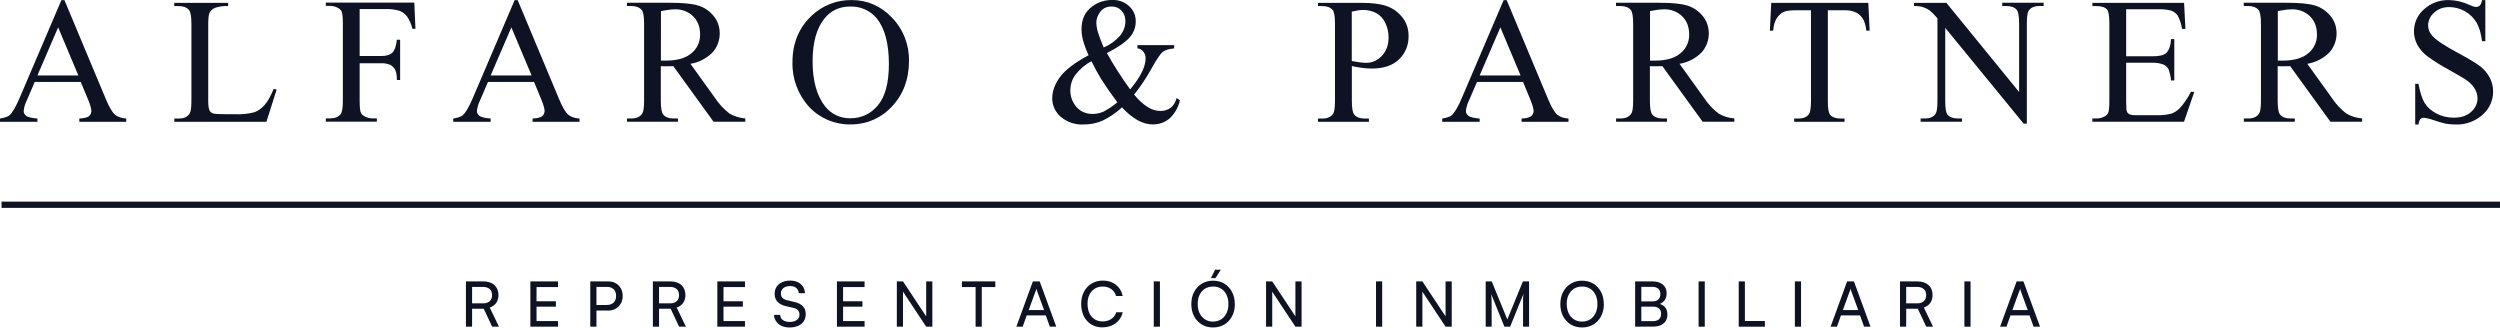
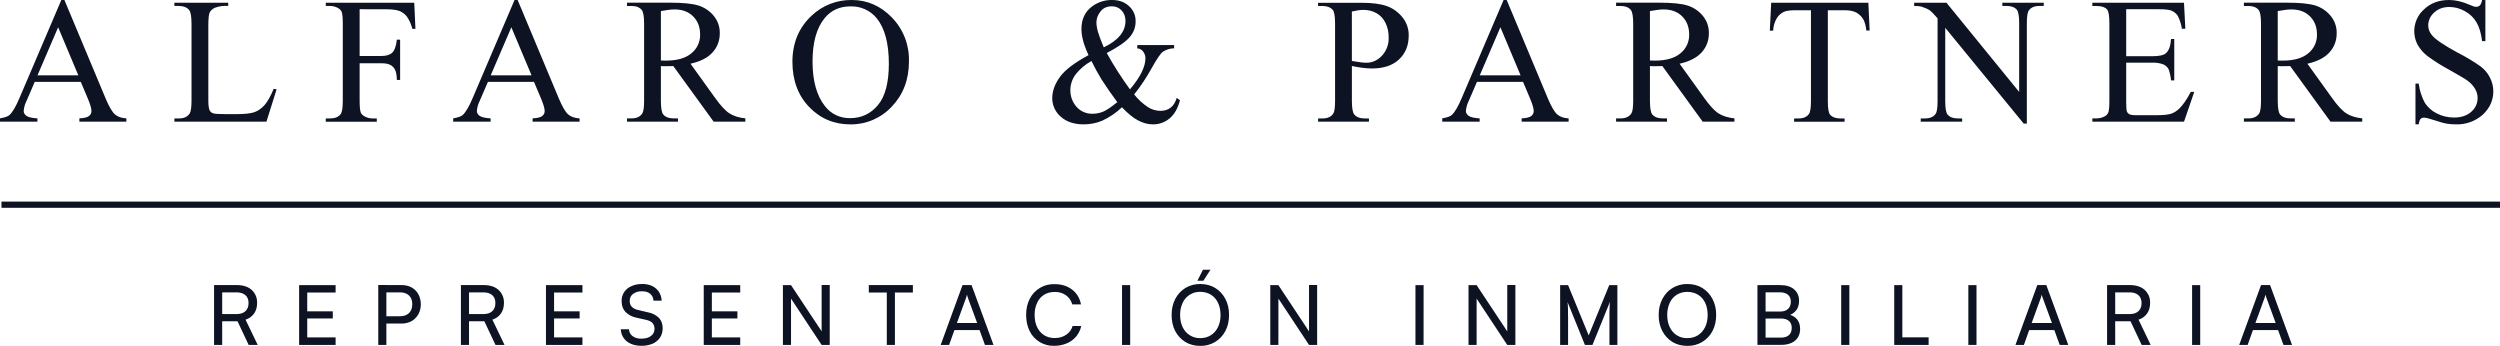
- <svg xmlns="http://www.w3.org/2000/svg" fill="#0d1322" role="img" aria-label="Alfaro &amp; Partners" viewBox="0 0 352.63 46.19">
-   <g transform="translate(-254.78 -401.81)">
-     <g>
-       <path d="M266.18 413.37h-6.5l-1.14 2.65a4 4 0 0 0-.42 1.46q0 .39.36.67t1.58.38v.46h-5.28v-.46q1.05-.18 1.36-.48.63-.6 1.4-2.41l5.9-13.81h.43l5.84 13.96q.7 1.68 1.28 2.18t1.6.56v.46h-6.62v-.46q1-.05 1.35-.33a1 1 0 0 0 .35-.69q0-.55-.49-1.72l-1.01-2.41zm-.35-.92-2.85-6.78-2.92 6.78z" />
-       <path d="m293.39 414.35.41.09-1.44 4.55h-12.99v-.46h.63q1.07 0 1.52-.69.26-.39.26-1.83v-10.83q0-1.57-.35-1.97-.48-.54-1.44-.54h-.63v-.46h7.6v.46a5 5 0 0 0-1.87.25q-.53.26-.74.66t-.2 1.89v10.54q0 1.02.2 1.41.15.26.46.38t1.93.12h1.22a9 9 0 0 0 2.71-.28q.78-.29 1.42-1.01.65-.72 1.29-2.28z" />
-       <path d="M305.51 403.12v6.59h3.06q1.05 0 1.54-.46t.65-1.84h.46v5.68h-.46q0-.98-.25-1.44-.24-.45-.67-.69a3 3 0 0 0-1.27-.23h-3.06V416q0 1.28.16 1.68.12.31.52.53.54.3 1.14.3h.61v.46h-7.2v-.46h.59q1.04 0 1.51-.61.3-.4.3-1.91v-10.84q0-1.28-.16-1.68a1 1 0 0 0-.51-.53q-.53-.3-1.14-.3h-.59v-.46h12.48l.16 3.69h-.43a5 5 0 0 0-.75-1.73 2.5 2.5 0 0 0-1.05-.8 6 6 0 0 0-1.94-.25h-3.7z" />
-       <path d="M330.11 413.37h-6.5l-1.14 2.65a4 4 0 0 0-.42 1.46q0 .39.36.67t1.58.38v.46h-5.28v-.46q1.05-.18 1.36-.48.63-.6 1.4-2.41l5.9-13.81h.43l5.84 13.96q.7 1.68 1.28 2.18t1.6.56v.46h-6.62v-.46q1-.05 1.35-.33a1 1 0 0 0 .35-.69q0-.55-.49-1.72zm-.35-.92-2.85-6.78-2.92 6.78z" />
-       <path d="M359.91 418.98h-4.48l-5.68-7.84-1.03.02h-.35l-.38-.02v4.87q0 1.58.35 1.97.47.54 1.41.54h.66v.46h-7.19v-.46h.63q1.07 0 1.52-.69.26-.39.26-1.82v-10.84q0-1.58-.35-1.97-.48-.54-1.44-.54h-.63v-.46h6.11q2.67 0 3.94.39t2.15 1.44.89 2.49a4 4 0 0 1-1.01 2.68 5.7 5.7 0 0 1-3.12 1.61l3.46 4.81a9 9 0 0 0 2.04 2.2 5 5 0 0 0 2.23.69zM348 410.36h.69q2.4 0 3.62-1.04a3.3 3.3 0 0 0 1.22-2.65q0-1.59-.98-2.56a3.5 3.5 0 0 0-2.6-.98q-.72 0-1.94.24z" />
-       <path d="M374.94 401.82q3.27 0 5.66 2.48a8.5 8.5 0 0 1 2.39 6.19c0 2.47-.8 4.66-2.41 6.35a7.8 7.8 0 0 1-5.84 2.52 7.8 7.8 0 0 1-5.82-2.46 9 9 0 0 1-2.36-6.37c0-2.6.91-4.84 2.72-6.52a8 8 0 0 1 5.65-2.19zm-.24.91q-2.25 0-3.61 1.67-1.7 2.08-1.69 6.09c0 2.68.59 4.85 1.76 6.32a4.4 4.4 0 0 0 3.56 1.68q2.37 0 3.9-1.84 1.54-1.85 1.54-5.81 0-4.3-1.7-6.42a4.6 4.6 0 0 0-3.76-1.68z" />
-       <path d="M415.19 408.18h5.2v.46q-1.08.09-1.59.48-.51.4-1.6 2.36a26 26 0 0 1-2.45 3.67 8 8 0 0 0 1.97 1.8q.87.51 1.74.51.86 0 1.45-.46.6-.46.84-1.37l.46.33a5 5 0 0 1-1.47 2.57q-1 .83-2.36.83-1.01 0-2.06-.55a9 9 0 0 1-2.28-1.86 11 11 0 0 1-2.77 1.89q-1.23.53-2.63.53a4.6 4.6 0 0 1-3.24-1.09 3.4 3.4 0 0 1-1.2-2.6q0-1.5 1.08-2.99t4.05-3.09a13 13 0 0 1-.79-2.11 6 6 0 0 1-.21-1.58q0-2.12 1.56-3.23a4.6 4.6 0 0 1 2.76-.87 3.3 3.3 0 0 1 2.4.87q.93.87.93 2.15 0 1.3-.9 2.3t-3.17 2.17a51 51 0 0 0 3.28 5.12q2.18-2.6 2.18-4.38 0-.57-.37-1.01a1.2 1.2 0 0 0-.78-.4v-.46zm-2.81 8.06a54 54 0 0 1-2.26-3.25q-.63-1.02-1.39-2.55a7 7 0 0 0-2.23 1.88 3.7 3.7 0 0 0-.75 2.23q0 1.32.85 2.33.86 1 2.3 1 .78 0 1.5-.31a10 10 0 0 0 1.97-1.32zm-1.91-7.73a6.5 6.5 0 0 0 2.29-1.66q.76-.93.76-2.07 0-.88-.55-1.47a1.8 1.8 0 0 0-1.37-.58q-1.08 0-1.63.75t-.55 1.47q0 .6.21 1.35t.83 2.21z" />
-       <path d="M445.46 411.13v4.89q0 1.58.35 1.97.47.54 1.42.54h.64v.46h-7.19v-.46h.63q1.07 0 1.52-.69.25-.38.25-1.82v-10.84q0-1.58-.33-1.97-.48-.54-1.44-.54h-.63v-.46h6.15q2.26 0 3.55.46 1.3.46 2.19 1.57.89 1.1.89 2.61a4.4 4.4 0 0 1-1.35 3.34q-1.35 1.29-3.83 1.29-.6 0-1.31-.09-.7-.08-1.51-.26m0-.71 1.16.19q.51.06.87.06 1.29 0 2.22-1 .93-.99.93-2.58 0-1.1-.45-2.02a3 3 0 0 0-1.26-1.4 4 4 0 0 0-1.86-.46q-.63 0-1.62.24v6.98z" />
-       <path d="M469.61 413.37h-6.5l-1.14 2.65a4 4 0 0 0-.42 1.46q0 .39.36.67t1.58.38v.46h-5.28v-.46q1.05-.18 1.36-.48.63-.6 1.4-2.41l5.9-13.81h.43l5.84 13.96q.7 1.68 1.28 2.18t1.6.56v.46h-6.62v-.46q1-.05 1.35-.33a1 1 0 0 0 .35-.69q0-.55-.49-1.72zm-.35-.92-2.85-6.78-2.92 6.78z" />
-       <path d="M499.42 418.98h-4.48l-5.68-7.84-1.03.02h-.35l-.38-.02v4.87q0 1.58.35 1.97.46.54 1.41.54h.66v.46h-7.19v-.46h.63q1.07 0 1.52-.69.26-.39.26-1.82v-10.84q0-1.58-.35-1.97-.48-.54-1.44-.54h-.63v-.46h6.11q2.67 0 3.94.39t2.15 1.44.89 2.49a4 4 0 0 1-1.01 2.68 5.7 5.7 0 0 1-3.12 1.61l3.46 4.81a9 9 0 0 0 2.04 2.2 5 5 0 0 0 2.23.69zm-11.92-8.62h.7q2.4 0 3.62-1.04a3.3 3.3 0 0 0 1.22-2.65q0-1.59-.98-2.56a3.5 3.5 0 0 0-2.6-.98q-.72 0-1.94.24v6.98z" />
-       <path d="m518.31 402.21.19 3.93h-.47a5 5 0 0 0-.37-1.48q-.39-.72-1.02-1.06a3.5 3.5 0 0 0-1.68-.34h-2.36v12.82q0 1.54.33 1.93.47.52 1.45.52h.58v.46h-7.11v-.46h.59q1.06 0 1.51-.64.27-.4.27-1.81v-12.82h-2.02q-1.17 0-1.67.17-.65.24-1.1.9-.46.67-.54 1.81h-.47l.2-3.93h13.7z" />
-       <path d="M524.77 402.21h4.55l10.26 12.58v-9.68q0-1.54-.35-1.93-.45-.52-1.45-.52h-.58v-.46h5.84v.46h-.59q-1.06 0-1.51.64-.27.4-.27 1.81v14.14h-.45l-11.06-13.51v10.33q0 1.54.33 1.93.47.52 1.45.52h.59v.46h-5.84v-.46h.58q1.08 0 1.52-.64.27-.4.27-1.81V404.4a8 8 0 0 0-1.11-1.13 4 4 0 0 0-1.11-.51q-.36-.1-1.09-.11v-.46z" />
-       <path d="M554.68 403.12v6.63h3.69q1.44 0 1.92-.43.64-.57.72-2h.46v5.84h-.46a6 6 0 0 0-.35-1.57 1.5 1.5 0 0 0-.73-.68 4 4 0 0 0-1.56-.25h-3.69v5.53q0 1.11.1 1.35t.35.38.94.14h2.85a8 8 0 0 0 2.07-.2q.64-.2 1.24-.78a10 10 0 0 0 1.57-2.31h.49l-1.45 4.21h-12.93v-.46h.59q.6 0 1.13-.28.39-.2.54-.59.14-.39.14-1.62v-10.9q0-1.6-.32-1.97-.45-.5-1.48-.49h-.59v-.46h12.93l.19 3.67h-.48a6 6 0 0 0-.58-1.82 2 2 0 0 0-.93-.75 6 6 0 0 0-1.74-.19h-4.6z" />
-       <path d="M587.97 418.98h-4.48l-5.68-7.84-1.03.02h-.35l-.38-.02v4.87q0 1.58.35 1.97.46.54 1.41.54h.66v.46h-7.19v-.46h.63q1.07 0 1.52-.69.26-.39.26-1.82v-10.84q0-1.58-.35-1.97-.48-.54-1.44-.54h-.63v-.46h6.11q2.67 0 3.94.39t2.15 1.44q.89 1.05.89 2.49a4 4 0 0 1-1.01 2.68 5.7 5.7 0 0 1-3.12 1.61l3.46 4.81a9 9 0 0 0 2.04 2.2 5 5 0 0 0 2.23.69v.46zm-11.92-8.62h.7q2.4 0 3.62-1.04a3.3 3.3 0 0 0 1.22-2.65q0-1.59-.98-2.56a3.5 3.5 0 0 0-2.6-.98q-.72 0-1.94.24v6.98z" />
-       <path d="M605.34 401.82v5.8h-.46q-.22-1.67-.8-2.66a4.5 4.5 0 0 0-3.84-2.15q-1.29 0-2.13.79a2.4 2.4 0 0 0-.84 1.79q0 .77.53 1.4.77.93 3.65 2.47 2.36 1.26 3.21 1.94t1.32 1.59q.46.92.46 1.92a4.3 4.3 0 0 1-1.48 3.28 5.4 5.4 0 0 1-3.8 1.38q-.73 0-1.37-.11-.38-.06-1.59-.45a7 7 0 0 0-1.53-.39q-.32 0-.49.19-.18.18-.27.77h-.46v-5.75h.46q.32 1.8.87 2.7.54.9 1.66 1.49t2.46.59q1.54 0 2.44-.82t.9-1.93q0-.62-.34-1.25a4 4 0 0 0-1.06-1.18q-.48-.37-2.64-1.58a25 25 0 0 1-3.06-1.92 5 5 0 0 1-1.38-1.58 4.1 4.1 0 0 1 .92-5.02 5 5 0 0 1 3.53-1.31 7 7 0 0 1 2.83.66q.7.31.98.31.32 0 .53-.19.21-.2.33-.77z" />
-     </g>
-     <g>
-       <path d="M321.37 447.89h-.87v-6.39h2.41q1.03 0 1.6.51t.58 1.41q0 .66-.32 1.12-.33.46-.91.65l1.3 2.7h-.96l-1.19-2.53h-1.64zm0-5.61v2.32h1.56q.6 0 .93-.31t.33-.86-.34-.85q-.35-.3-.93-.3z" />
-       <path d="M333.49 447.89h-3.9v-6.39h3.9v.8h-3.43l.4-.34v2.34h2.73v.77h-2.73v2.39l-.4-.36h3.43z" />
-       <path d="M338.91 441.5v6.39h-.87v-6.39zm1.62 4.11h-1.81v-.78h1.63q.64 0 .99-.35t.34-.94q0-.6-.34-.93a1.3 1.3 0 0 0-.95-.33h-1.86v-.78h2.01q.63 0 1.09.26t.72.72.26 1.08q0 .6-.26 1.06a2 2 0 0 1-.72.73q-.46.27-1.09.27z" />
-       <path d="M347.74 447.89h-.87v-6.39h2.41q1.03 0 1.6.51t.58 1.41q0 .66-.32 1.12-.33.46-.91.65l1.3 2.7h-.96l-1.19-2.53h-1.64zm0-5.61v2.32h1.56q.6 0 .93-.31t.33-.86-.34-.85q-.35-.3-.93-.3z" />
-       <path d="M359.86 447.89h-3.9v-6.39h3.9v.8h-3.43l.4-.34v2.34h2.73v.77h-2.73v2.39l-.4-.36h3.43z" />
-       <path d="M364.05 443.23a1.7 1.7 0 0 1 1.04-1.61q.5-.23 1.15-.23.61 0 1.07.22.45.22.72.61.26.4.3.95h-.88a1 1 0 0 0-.35-.74q-.32-.27-.86-.27-.6 0-.96.28a1 1 0 0 0-.36.76q0 .4.22.62.22.24.67.34l1.05.25q.78.18 1.18.61t.39 1.1q0 .57-.28 1-.28.42-.79.65a3 3 0 0 1-1.19.23q-.65 0-1.14-.22a1.8 1.8 0 0 1-1.08-1.56h.88q0 .46.37.73.36.27.96.27.63 0 1.01-.28a.9.9 0 0 0 .38-.75 1 1 0 0 0-.21-.62 1.3 1.3 0 0 0-.67-.34l-1.05-.24a2.3 2.3 0 0 1-1.18-.62q-.4-.44-.4-1.14z" />
-       <path d="M376.73 447.89h-3.9v-6.39h3.9v.8h-3.43l.4-.34v2.34h2.73v.77h-2.73v2.39l-.4-.36h3.43z" />
-       <path d="M382.15 447.89h-.87v-6.39h.87l3.51 5.3h-.24v-5.3h.87v6.39h-.87l-3.51-5.3h.24z" />
-       <path d="M390.46 442.3v-.8h4.71v.8zm2.8-.4v5.99h-.87v-5.99z" />
-       <path d="M399.04 447.89h-.9l2.33-6.39h.96l2.34 6.39h-.91l-.57-1.59h-2.69l-.57 1.59zm1.81-5.01-.97 2.67h2.17l-.98-2.67-.06-.2q-.04-.1-.04-.17l-.04.17-.06.2z" />
-       <path d="M410.31 447.99q-.92 0-1.59-.41a3 3 0 0 1-1.06-1.15 4 4 0 0 1-.38-1.73q0-1 .39-1.73.39-.74 1.08-1.16t1.6-.42q.72 0 1.31.27a2.6 2.6 0 0 1 1.47 1.9h-.93a1.7 1.7 0 0 0-.68-.98 2 2 0 0 0-1.2-.35q-.65 0-1.13.3t-.75.86-.26 1.3.26 1.3q.27.56.75.86.49.3 1.12.3.7 0 1.22-.35t.69-.94h.92a2.6 2.6 0 0 1-1.53 1.85q-.6.27-1.32.27z" />
-       <path d="M418.39 441.5v6.39h-.87v-6.39z" />
-       <path d="M428.96 444.69q0 .97-.39 1.72t-1.09 1.17-1.6.42-1.59-.42a3 3 0 0 1-1.08-1.16 3.6 3.6 0 0 1-.39-1.72q0-.98.39-1.71.39-.74 1.08-1.17a3 3 0 0 1 1.59-.42q.9 0 1.6.42.69.42 1.08 1.17.39.74.39 1.71zm-.91 0q0-.74-.27-1.3a2 2 0 0 0-1.9-1.16q-.65 0-1.13.3-.49.3-.76.86-.27.55-.27 1.3t.27 1.3.76.87 1.13.31 1.14-.31q.49-.32.76-.87.27-.56.27-1.29zm-1.07-4.83-.76 1.18h-.64l.59-1.18h.8z" />
-       <path d="M434.23 447.89h-.87v-6.39h.87l3.51 5.3h-.24v-5.3h.87v6.39h-.87l-3.51-5.3h.24z" />
-       <path d="M449.74 441.5v6.39h-.87v-6.39z" />
-       <path d="M455.41 447.89h-.87v-6.39h.87l3.51 5.3h-.24v-5.3h.87v6.39h-.87l-3.51-5.3h.24z" />
-       <path d="M465.19 447.89h-.85v-6.39h.85l2.2 5.37 2.2-5.37h.87v6.39h-.85v-3.85l.02-.41q0-.18.03-.35l-1.87 4.61h-.81l-1.86-4.59q.03.23.05.71l.01 1.15v2.73z" />
-       <path d="M481.01 444.69q0 .97-.39 1.72t-1.09 1.17-1.6.42-1.59-.42a3 3 0 0 1-1.08-1.16 3.6 3.6 0 0 1-.39-1.72q0-.98.39-1.71.39-.74 1.08-1.17a3 3 0 0 1 1.59-.42q.9 0 1.6.42.69.42 1.08 1.17.39.74.39 1.71zm-.91 0q0-.74-.27-1.3a2 2 0 0 0-1.9-1.16q-.65 0-1.13.3t-.76.86-.27 1.3.27 1.3.76.87q.48.31 1.13.31t1.14-.31.76-.87.27-1.29z" />
-       <path d="M486.29 441.5v6.39h-.87v-6.39zm1.64 3.57h-1.88v-.75h1.81q.54 0 .83-.27t.29-.78q0-.47-.3-.74a1.3 1.3 0 0 0-.87-.26h-1.91v-.77h1.96q.93 0 1.47.45t.53 1.24q0 .6-.29.99t-.84.57v-.12q.62.15.93.54.31.4.31 1.01 0 .53-.24.91-.25.38-.7.59-.46.2-1.09.2h-2.05v-.77h2.03q.56 0 .86-.27t.3-.77-.3-.74q-.3-.27-.85-.27z" />
-       <path d="M495.24 441.5v6.39h-.87v-6.39z" />
-       <path d="M500.9 441.5v6.39h-.87v-6.39zm-.71 6.39v-.8h3.53v.8z" />
-       <path d="M508.82 441.5v6.39h-.87v-6.39z" />
-       <path d="M513.89 447.89h-.9l2.33-6.39h.96l2.34 6.39h-.91l-.57-1.59h-2.69zm1.8-5.01-.97 2.67h2.17l-.98-2.67-.06-.2-.04-.17-.04.17-.06.2z" />
-       <path d="M523.65 447.89h-.87v-6.39h2.41q1.02 0 1.6.51t.58 1.41q0 .66-.32 1.12-.33.46-.91.65l1.3 2.7h-.96l-1.19-2.53h-1.63zm0-5.61v2.32h1.56q.6 0 .93-.31t.33-.86-.34-.85-.93-.3z" />
-       <path d="M532.73 441.5v6.39h-.87v-6.39z" />
-       <path d="M537.8 447.89h-.9l2.33-6.39h.96l2.34 6.39h-.91l-.57-1.59h-2.69zm1.8-5.01-.97 2.67h2.17l-.98-2.67-.06-.2-.04-.17-.04.17-.06.2z" />
-     </g>
-     <path d="M255 430.25h352.41v.88H255z" />
-   </g>
+ <svg xmlns="http://www.w3.org/2000/svg" fill="#0d1322" role="img" aria-label="Alfaro &amp; Partners" viewBox="0 0 718.09 99.35">
+   <path d="M22.5 21.64 16.7 7.83l-5.93 13.81Zm.7 1.87H9.98l-2.32 5.38a8 8 0 0 0-.86 2.98q0 .8.75 1.37.73.6 3.2.77v.94H-.01V34q2.14-.38 2.76-.98 1.3-1.2 2.86-4.91L17.62-.01h.88l11.9 28.44q1.45 3.42 2.63 4.44T36.3 34v.94H22.8V34q2.03-.1 2.77-.68.7-.58.7-1.41 0-1.1-1-3.5zm55.42 1.99.83.17-2.92 9.28H50.09v-.93h1.28q2.17 0 3.1-1.41.54-.8.54-3.74V6.83q0-3.2-.72-4-.98-1.12-2.92-1.12h-1.28V.78h15.46v.93a9 9 0 0 0-3.81.51q-1.1.53-1.5 1.33t-.4 3.87v21.47q0 2.08.4 2.86.3.54.94.78.61.26 3.92.26h2.5q3.94 0 5.51-.58 1.6-.59 2.91-2.06 1.27-1.46 2.6-4.65M103.3 2.65v13.43h6.23q2.13 0 3.13-.94t1.33-3.74h.94v11.56h-.94q-.04-2-.53-2.94-.48-.92-1.36-1.38-.87-.47-2.57-.47h-6.23V28.9q0 2.6.33 3.43.24.61 1.06 1.08 1.1.61 2.32.61h1.22v.94H93.57v-.94h1.21q2.13 0 3.07-1.24.61-.8.61-3.88V6.84q0-2.6-.32-3.43-.27-.64-1.04-1.1-1.08-.6-2.32-.6h-1.2V.79h25.41l.34 7.51h-.88a11 11 0 0 0-1.55-3.5q-.87-1.13-2.13-1.63t-3.94-.51Zm49.38 18.99-5.8-13.81-5.93 13.81Zm.7 1.87h-13.23l-2.32 5.38a8 8 0 0 0-.86 2.98q0 .8.75 1.37.73.6 3.2.77v.94h-10.75V34q2.14-.38 2.76-.98 1.3-1.2 2.86-4.91L147.8-.01h.88l11.9 28.44q1.45 3.42 2.63 4.44t3.27 1.14v.94h-13.5V34q2.03-.1 2.77-.68.7-.58.7-1.41 0-1.1-1-3.5zm36.45-6.13 1.41.03q4.9 0 7.38-2.12a6.7 6.7 0 0 0 2.48-5.38q0-3.2-2-5.2t-5.31-2q-1.47 0-3.96.47zm24.27 17.56h-9.12L193.4 18.98a53 53 0 0 1-2.8.04l-.77-.05v9.93q0 3.2.7 4 .97 1.1 2.87 1.1h1.34v.94H180.1v-.93h1.28q2.17 0 3.1-1.42.53-.77.53-3.69V6.82q0-3.21-.71-4-.97-1.12-2.92-1.1h-1.28V.77h12.44q5.44 0 8.03.8a9.3 9.3 0 0 1 4.38 2.9 7.6 7.6 0 0 1 1.8 5.09q0 3.16-2.05 5.46-2.05 2.32-6.36 3.28l7.05 9.8q2.4 3.38 4.16 4.48 1.74 1.12 4.54 1.42zm30.1-33.1q-4.59 0-7.36 3.4-3.44 4.24-3.45 12.4 0 8.36 3.58 12.87a8.8 8.8 0 0 0 7.26 3.42q4.81 0 7.94-3.74t3.14-11.84q0-8.78-3.46-13.08a9.3 9.3 0 0 0-7.65-3.43m.48-1.84q6.64 0 11.53 5.05a17.3 17.3 0 0 1 4.87 12.62q0 7.77-4.9 12.92a16 16 0 0 1-11.9 5.14q-7.07 0-11.87-5.01t-4.8-12.99q.02-8.13 5.55-13.26A16.4 16.4 0 0 1 244.68 0m72.36 13.6q3.12-1.5 4.67-3.37 1.57-1.9 1.57-4.23 0-1.8-1.12-3t-2.8-1.19q-2.19.02-3.3 1.55a5 5 0 0 0-1.13 2.99q0 1.21.43 2.76.43 1.52 1.68 4.49m3.9 15.75a111 111 0 0 1-4.6-6.63 67 67 0 0 1-2.83-5.2 15 15 0 0 0-4.54 3.84 7.6 7.6 0 0 0-1.53 4.53q0 2.7 1.73 4.74a5.9 5.9 0 0 0 4.7 2.04q1.6 0 3.06-.63t4-2.7m5.75-16.4h10.57v.94a6 6 0 0 0-3.22.97q-1.06.8-3.27 4.8t-4.99 7.47a17 17 0 0 0 4 3.68 6.7 6.7 0 0 0 3.56 1.04q1.74 0 2.94-.93 1.21-.96 1.73-2.8l.93.69q-.93 3.53-3.01 5.24a7.3 7.3 0 0 1-4.8 1.68q-2.08 0-4.2-1.12-2.13-1.1-4.65-3.79a21 21 0 0 1-5.63 3.84q-2.52 1.07-5.36 1.07-4.16 0-6.6-2.21a7 7 0 0 1-2.44-5.3q0-3.05 2.19-6.08 2.2-3.05 8.24-6.29-1.2-2.6-1.6-4.3a13 13 0 0 1-.44-3.2q0-4.31 3.17-6.58A9.3 9.3 0 0 1 319.43 0q3 0 4.88 1.77a5.7 5.7 0 0 1 1.88 4.36q0 2.67-1.83 4.68t-6.47 4.42a101 101 0 0 0 6.68 10.44q4.44-5.27 4.44-8.92 0-1.16-.76-2.07-.56-.68-1.6-.8zm61.63 4.57a36 36 0 0 0 2.37.37 15 15 0 0 0 1.76.14q2.62 0 4.52-2.03a7.3 7.3 0 0 0 1.91-5.25 9 9 0 0 0-.9-4.14 6.3 6.3 0 0 0-2.6-2.82q-1.66-.94-3.77-.94-1.29 0-3.3.47Zm0 1.44v9.95q0 3.22.7 4 .97 1.12 2.9 1.12h1.3v.93H378.6v-.93h1.28q2.17 0 3.1-1.42.5-.8.5-3.7V6.84q0-3.22-.67-4-1-1.12-2.93-1.12h-1.28V.8h12.52q4.59 0 7.23.95a10 10 0 0 1 4.46 3.2 8 8 0 0 1 1.82 5.3q0 4.19-2.76 6.8-2.76 2.62-7.82 2.62-1.24 0-2.66-.19-1.46-.17-3.08-.53m48.46 2.69-5.8-13.81-5.93 13.81Zm.7 1.87h-13.23l-2.32 5.38a8 8 0 0 0-.86 2.98q0 .8.74 1.37.76.6 3.21.77v.94h-10.75V34q2.14-.38 2.76-.98 1.3-1.2 2.86-4.91L431.89-.01h.88l11.9 28.44q1.45 3.42 2.63 4.44t3.27 1.14v.94h-13.5V34q2.03-.1 2.77-.68.7-.58.7-1.41 0-1.1-1-3.5zm36.45-6.13 1.41.03q4.88 0 7.38-2.12a6.7 6.7 0 0 0 2.48-5.38q0-3.2-2-5.2t-5.32-2q-1.44 0-3.95.47zm24.27 17.56h-9.12l-11.58-15.96a53 53 0 0 1-2.8.04l-.77-.05v9.93q0 3.2.7 4 .97 1.1 2.87 1.1h1.34v.94H464.2v-.93h1.28q2.17 0 3.1-1.42.53-.77.53-3.69V6.82q0-3.21-.71-4-.97-1.12-2.93-1.1h-1.27V.77h12.44q5.44 0 8.03.8a9.3 9.3 0 0 1 4.38 2.9 7.6 7.6 0 0 1 1.8 5.09q0 3.16-2.05 5.46-2.08 2.32-6.36 3.28l7.05 9.8q2.4 3.38 4.16 4.48 1.74 1.12 4.54 1.42zM536.66.78l.37 8h-.96a9 9 0 0 0-.74-3 5.3 5.3 0 0 0-2.08-2.15q-1.3-.69-3.42-.69h-4.81v26.1q0 3.15.67 3.93.98 1.06 2.96 1.06h1.18v.94h-14.5v-.94h1.21q2.16 0 3.07-1.32.56-.8.56-3.68V2.94h-4.11q-2.4 0-3.4.35a4.7 4.7 0 0 0-2.24 1.84 7.5 7.5 0 0 0-1.1 3.68h-.97l.4-8.02Zm13.16 0h9.27l20.89 25.63V6.7q0-3.15-.7-3.93-.94-1.07-2.95-1.07h-1.19V.78h11.9v.93h-1.22q-2.19 0-3.08 1.31-.56.8-.56 3.68v28.8h-.9L558.74 7.98v21.04q0 3.16.7 3.93.96 1.07 2.93 1.07h1.23v.93h-11.9v-.93h1.18q2.2 0 3.1-1.32.56-.8.56-3.68V5.26q-1.49-1.73-2.26-2.3-.76-.53-2.26-1.02-.73-.23-2.21-.23zm60.9 1.87v13.5h7.5q2.94 0 3.91-.87 1.31-1.16 1.47-4.08h.93v11.89h-.93a13 13 0 0 0-.7-3.2q-.46-.9-1.5-1.39a8 8 0 0 0-3.17-.5h-7.51v11.25q0 2.28.2 2.76.2.5.7.79t1.93.29h5.78q2.9 0 4.22-.4 1.29-.4 2.52-1.6 1.56-1.56 3.2-4.7h1l-2.94 8.55H601v-.93h1.21q1.2 0 2.3-.57.8-.4 1.09-1.2t.29-3.31V6.73q0-3.25-.65-4-.91-1.01-3.03-1.01H601V.78h26.32l.39 7.48h-.99a12 12 0 0 0-1.17-3.69q-.64-1.01-1.91-1.55-1-.37-3.55-.37Zm43.53 14.73 1.41.03q4.88 0 7.38-2.12a6.7 6.7 0 0 0 2.48-5.38q0-3.2-2-5.2t-5.32-2q-1.44 0-3.95.47zm24.27 17.56h-9.12l-11.58-15.96a53 53 0 0 1-2.8.04l-.77-.05v9.93q0 3.2.7 4 .97 1.1 2.87 1.1h1.34v.94h-14.63v-.93h1.28q2.17 0 3.1-1.42.53-.77.53-3.69V6.82q0-3.21-.71-4-.97-1.12-2.93-1.1h-1.27V.77h12.44q5.44 0 8.03.8a9.3 9.3 0 0 1 4.38 2.9 7.6 7.6 0 0 1 1.8 5.09q0 3.16-2.05 5.46-2.08 2.32-6.36 3.28l7.05 9.8q2.4 3.38 4.16 4.48 1.74 1.12 4.54 1.42zM713.89 0v11.81h-.93q-.44-3.4-1.63-5.41-1.16-2-3.33-3.2t-4.48-1.19q-2.63 0-4.35 1.6a5 5 0 0 0-1.7 3.64q0 1.56 1.07 2.86 1.56 1.88 7.44 5.04a52 52 0 0 1 6.54 3.93 9 9 0 0 1 2.7 3.24q.95 1.87.95 3.9 0 3.87-3.01 6.7a11 11 0 0 1-7.74 2.8q-1.49 0-2.8-.23-.8-.12-3.24-.92t-3.12-.78a1.3 1.3 0 0 0-.98.37q-.38.4-.54 1.56h-.93v-11.7h.93a16 16 0 0 0 1.75 5.5 8.5 8.5 0 0 0 3.4 3.03q2.28 1.2 5 1.21 3.13 0 4.97-1.67a5.15 5.15 0 0 0 1.14-6.46 8 8 0 0 0-2.16-2.4q-.98-.76-5.36-3.2a52 52 0 0 1-6.24-3.94 11 11 0 0 1-2.8-3.21 8.4 8.4 0 0 1 1.85-10.21Q699.09 0 703.46 0q2.72 0 5.78 1.33 1.4.64 1.98.63.67 0 1.07-.39.41-.4.67-1.57zM63.82 83.98v6.23h4.19q1.6 0 2.5-.84.88-.83.88-2.3.02-1.49-.9-2.29-.94-.8-2.51-.8Zm0 15.1h-2.33v-17.2h6.49q2.76 0 4.3 1.38a4.8 4.8 0 0 1 1.57 3.79q0 1.77-.87 3.01a4.7 4.7 0 0 1-2.45 1.76l3.49 7.25h-2.6l-3.2-6.8h-4.4Zm32.58-.01H85.92V81.9H96.4v2.13h-9.21l1.06-.93v6.32h7.34v2.05h-7.34v6.4l-1.06-.96h9.21Zm18.93-6.13h-4.87v-2.1h4.38q1.73 0 2.66-.93.92-.93.92-2.53 0-1.61-.93-2.5-.92-.9-2.56-.9h-4.99v-2.1h5.39q1.68 0 2.93.7 1.22.7 1.91 1.92a6 6 0 0 1 .7 2.9q0 1.6-.7 2.86a5.3 5.3 0 0 1-1.9 1.96 6 6 0 0 1-2.94.72m-4.35 6.13h-2.33v-17.2h2.33zm23.74-15.09v6.23h4.19q1.6 0 2.5-.84.88-.83.88-2.3.02-1.49-.9-2.29-.94-.8-2.51-.8Zm0 15.1h-2.33v-17.2h6.49q2.76 0 4.3 1.38a4.8 4.8 0 0 1 1.57 3.79q0 1.77-.87 3.01a4.7 4.7 0 0 1-2.45 1.76l3.49 7.25h-2.6l-3.2-6.8h-4.4Zm32.58-.01h-10.48V81.9h10.48v2.13h-9.21l1.06-.93v6.32h7.34v2.05h-7.34v6.4l-1.06-.96h9.21Zm11.25-12.55a4.5 4.5 0 0 1 2.81-4.32q1.34-.63 3.11-.63 1.64 0 2.87.59 1.2.59 1.92 1.65a5.3 5.3 0 0 1 .8 2.56h-2.36a2.7 2.7 0 0 0-.95-2q-.85-.7-2.3-.7a4 4 0 0 0-2.6.74 2.4 2.4 0 0 0-.97 2.04q0 1.04.59 1.67.6.64 1.81.92l2.83.67a6 6 0 0 1 3.17 1.61q1.06 1.13 1.06 2.96 0 1.53-.75 2.68a5 5 0 0 1-2.12 1.76 8 8 0 0 1-3.2.61q-1.72 0-3.04-.57-1.35-.59-2.08-1.65a5 5 0 0 1-.85-2.54h2.38q.04 1.23 1 1.96a4 4 0 0 0 2.59.74q1.72 0 2.73-.78 1-.76 1-2.01 0-1.03-.56-1.67t-1.81-.93l-2.83-.63a6 6 0 0 1-3.17-1.68q-1.08-1.2-1.08-3.05m34.07 12.55h-10.48V81.9h10.48v2.13h-9.21l1.06-.93v6.32h7.34v2.05h-7.34v6.4l-1.06-.96h9.21Zm14.59 0h-2.33V81.9h2.33l9.44 14.24H236V81.87h2.33v17.2H236l-9.43-14.27h.64Zm29.84 0h-2.33V82.95h2.33zm-7.5-17.18h12.66v2.13h-12.66zm27.92 3.71-2.61 7.17h5.81l-2.63-7.17-.17-.53-.12-.47-.12.47zm-4.85 13.47h-2.42l6.27-17.18h2.6l6.3 17.18h-2.46l-1.55-4.27h-7.21zm30.27.26a7.6 7.6 0 0 1-7.13-4.2q-1-1.99-1.02-4.64 0-2.67 1.04-4.67a7.7 7.7 0 0 1 7.24-4.2q1.95 0 3.52.72a7 7 0 0 1 2.62 2.03 7 7 0 0 1 1.34 3.07H308q-.48-1.68-1.83-2.64a5.3 5.3 0 0 0-3.23-.94q-1.73 0-3.04.8a5.3 5.3 0 0 0-2 2.32 8 8 0 0 0-.72 3.5q0 2 .72 3.49t2.02 2.32q1.3.8 3.02.81 1.91 0 3.28-.93a4.5 4.5 0 0 0 1.87-2.53h2.48a7 7 0 0 1-1.44 3 7 7 0 0 1-2.7 1.98 9 9 0 0 1-3.54.71m21.74-.26h-2.34V81.9h2.34zm23.07-21.6-2.04 3.16h-1.72l1.6-3.16Zm2.88 13q0-2-.73-3.5a5.3 5.3 0 0 0-2.02-2.31q-1.3-.82-3.06-.83a5.3 5.3 0 0 0-3.04.83 5.3 5.3 0 0 0-2.03 2.32 8 8 0 0 0-.73 3.49q0 2 .73 3.5.72 1.49 2.03 2.31a5.3 5.3 0 0 0 3.04.84q1.76 0 3.06-.85 1.31-.84 2.03-2.33.73-1.51.73-3.47m2.44 0q0 2.61-1.06 4.61a7.9 7.9 0 0 1-7.23 4.27q-2.4 0-4.27-1.12a8 8 0 0 1-2.9-3.13q-1.04-2-1.04-4.63 0-2.61 1.05-4.61a8 8 0 0 1 2.9-3.14 8 8 0 0 1 4.29-1.14q2.44 0 4.3 1.14a8 8 0 0 1 2.9 3.14q1.06 2 1.06 4.61m14.17 8.6h-2.33V81.9h2.33l9.43 14.24H376V81.87h2.33v17.2H376l-9.43-14.27h.64Zm41.7 0h-2.33V81.9h2.34zm15.24 0h-2.33V81.9h2.33l9.43 14.24h-.63V81.87h2.33v17.2h-2.34L423.5 84.8h.64Zm26.27 0h-2.28V81.9h2.28l5.92 14.44 5.9-14.44h2.34v17.17h-2.28V90.2q0-.85.03-1.46 0-.63.04-1.11.01-.5.08-.93l-5.02 12.37h-2.18l-4.99-12.33q.1.62.13 1.9l.03 3.08Zm40.09-8.6q0-2-.72-3.5a5.3 5.3 0 0 0-2.04-2.31q-1.3-.8-3.07-.82-1.72 0-3.04.82a5.3 5.3 0 0 0-2.02 2.32 8 8 0 0 0-.72 3.49q0 2 .72 3.5t2.02 2.33a5.3 5.3 0 0 0 3.04.82q1.76 0 3.07-.84 1.3-.85 2.04-2.34.72-1.5.72-3.47m2.45 0q0 2.6-1.06 4.61a7.9 7.9 0 0 1-7.23 4.27q-2.4 0-4.27-1.12a8 8 0 0 1-2.9-3.13q-1.07-2-1.06-4.63 0-2.6 1.07-4.61 1.04-2 2.9-3.14a8 8 0 0 1 4.27-1.14q2.46 0 4.31 1.14a8 8 0 0 1 2.9 3.14q1.07 2 1.07 4.61m18.6 1.02h-5.07v-2.01h4.88q1.44 0 2.23-.75.8-.73.8-2.1 0-1.27-.83-1.97-.82-.7-2.34-.7h-5.14v-2.07h5.28q2.52 0 3.96 1.21a4.1 4.1 0 0 1 1.43 3.34q0 1.6-.77 2.64a4.3 4.3 0 0 1-2.27 1.53v-.3q1.67.38 2.5 1.45.85 1.04.85 2.72 0 1.4-.64 2.45-.67 1.04-1.9 1.59a7 7 0 0 1-2.93.53h-5.5v-2.07h5.46q1.5 0 2.3-.73t.8-2.07q0-1.28-.8-2-.82-.69-2.3-.69m-4.41 7.57h-2.34V81.9h2.34zm24.06.01h-2.34V81.9h2.34zm13.3-2.17h9.47v2.17h-9.47zm1.92 2.17h-2.33V81.9h2.33zm21.3 0h-2.34V81.9h2.34zm18.46-13.47-2.61 7.17h5.82l-2.64-7.17-.17-.53q-.08-.27-.1-.47l-.14.47zm-4.84 13.47h-2.43l6.27-17.18h2.6l6.3 17.18h-2.46l-1.55-4.27h-7.21zm26.22-15.09v6.23h4.19q1.6 0 2.5-.84.88-.83.88-2.3 0-1.49-.9-2.29-.94-.8-2.51-.8Zm0 15.1h-2.33v-17.2h6.49q2.76 0 4.3 1.38a4.8 4.8 0 0 1 1.57 3.79q0 1.77-.87 3.01a4.7 4.7 0 0 1-2.45 1.76l3.48 7.25h-2.59l-3.2-6.8h-4.4Zm24.42-.01h-2.33V81.9h2.33zm18.47-13.47-2.61 7.17h5.82l-2.64-7.17-.17-.53q-.08-.27-.1-.47l-.14.47zm-4.84 13.47h-2.43l6.27-17.18h2.6l6.3 17.18h-2.46l-1.55-4.27h-7.21zm72.49-39.38H.42V57.9h717.66z" />
</svg>
